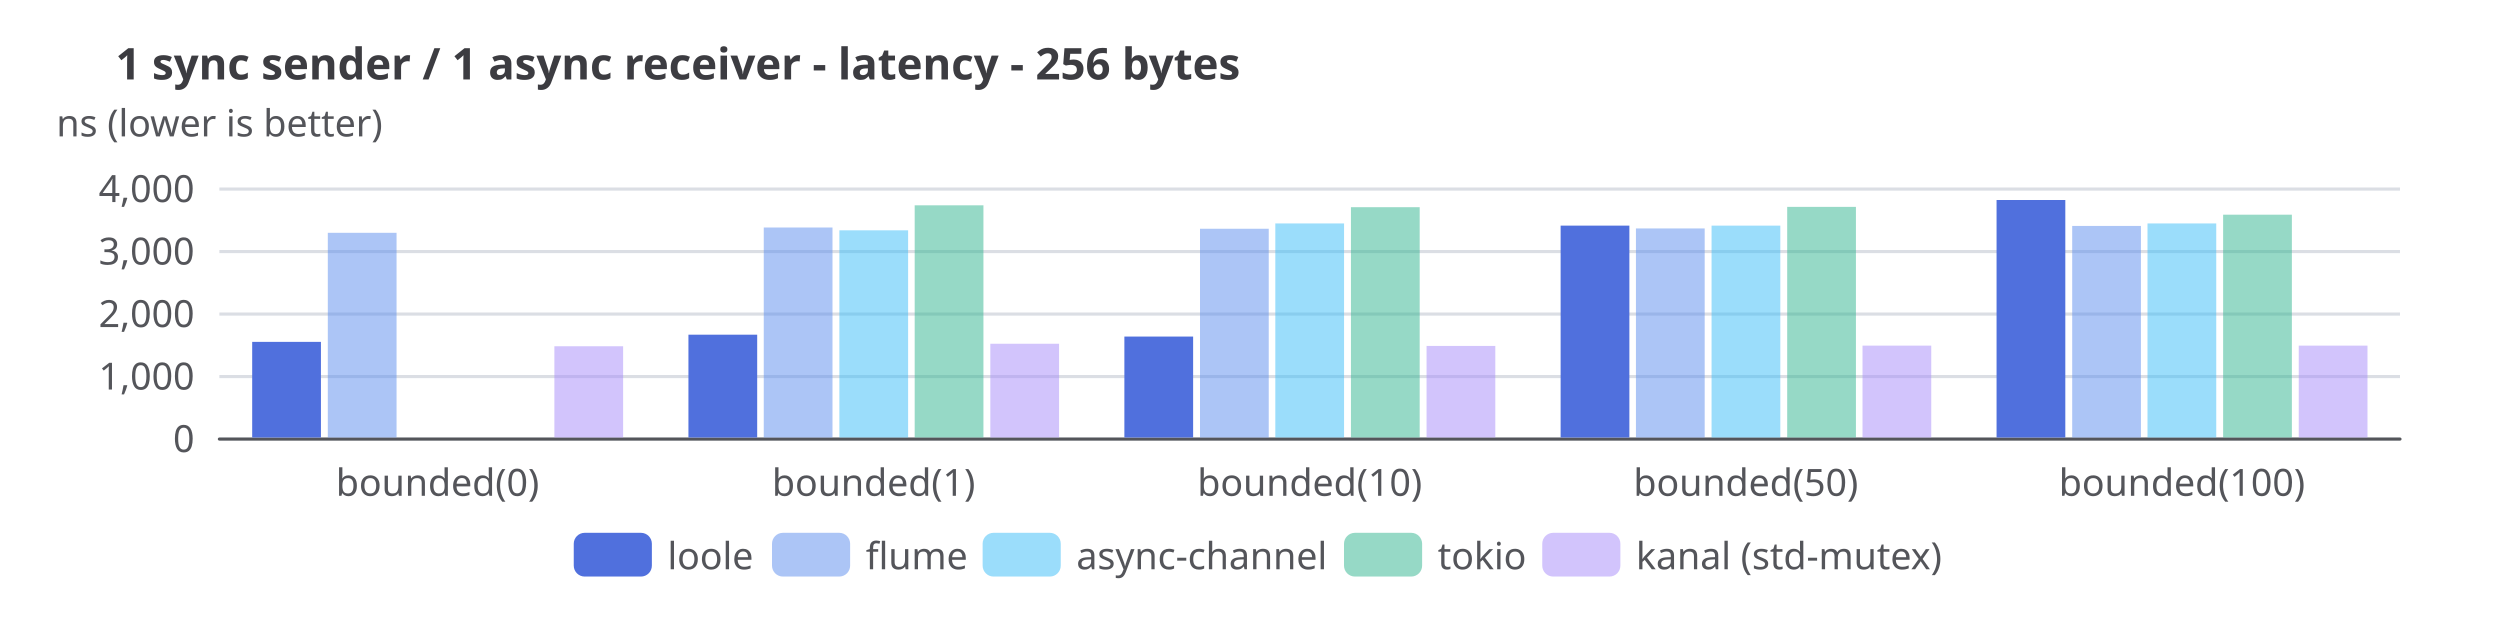
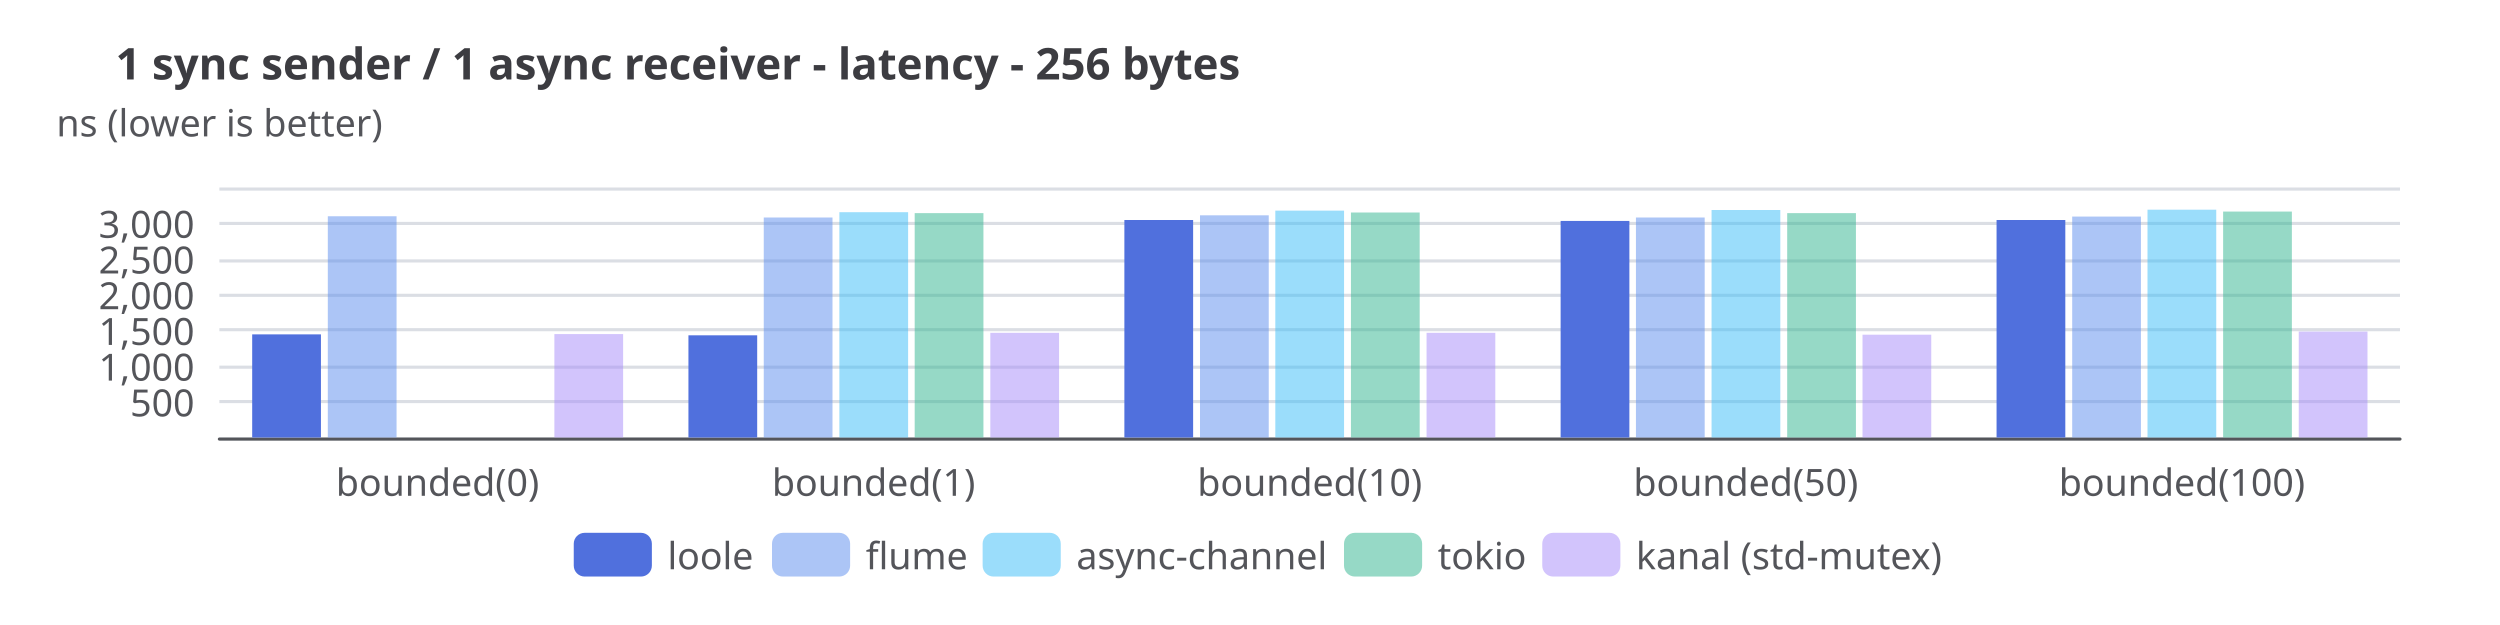
<svg xmlns="http://www.w3.org/2000/svg" width="800" height="200" version="1.1" baseProfile="full" viewBox="0 0 800 200">
  <rect width="800" height="200" x="0" y="0" fill="white" />
  <path d="M70.2 140.5L768 140.5" fill="none" pointer-events="visible" stroke="#dbdee4" class="zr18-cls-128" />
-   <path d="M70.2 120.5L768 120.5" fill="none" pointer-events="visible" stroke="#dbdee4" class="zr18-cls-128" />
-   <path d="M70.2 100.5L768 100.5" fill="none" pointer-events="visible" stroke="#dbdee4" class="zr18-cls-128" />
-   <path d="M70.2 80.5L768 80.5" fill="none" pointer-events="visible" stroke="#dbdee4" class="zr18-cls-128" />
+   <path d="M70.2 128.5L768 128.5" fill="none" pointer-events="visible" stroke="#dbdee4" class="zr18-cls-128" />
+   <path d="M70.2 117.5L768 117.5" fill="none" pointer-events="visible" stroke="#dbdee4" class="zr18-cls-128" />
+   <path d="M70.2 105.5L768 105.5" fill="none" pointer-events="visible" stroke="#dbdee4" class="zr18-cls-128" />
+   <path d="M70.2 94.5L768 94.5" fill="none" pointer-events="visible" stroke="#dbdee4" class="zr18-cls-128" />
+   <path d="M70.2 83.5L768 83.5" fill="none" pointer-events="visible" stroke="#dbdee4" class="zr18-cls-128" />
+   <path d="M70.2 71.5L768 71.5" fill="none" pointer-events="visible" stroke="#dbdee4" class="zr18-cls-128" />
  <path d="M70.2 60.5L768 60.5" fill="none" pointer-events="visible" stroke="#dbdee4" class="zr18-cls-128" />
  <text dominant-baseline="central" text-anchor="middle" style="font-size:12px;font-family:sans-serif;" xml:space="preserve" y="-6" transform="translate(70.24 45)" fill="#54555a">ns (lower is better)</text>
  <path d="M70.2 140.5L768 140.5" fill="none" pointer-events="visible" stroke="#54555a" stroke-linecap="round" class="zr18-cls-128" />
-   <text dominant-baseline="central" text-anchor="end" style="font-size:12px;font-family:sans-serif;" transform="translate(62.24 140)" fill="#54555a">0</text>
-   <text dominant-baseline="central" text-anchor="end" style="font-size:12px;font-family:sans-serif;" transform="translate(62.24 120)" fill="#54555a">1,000</text>
-   <text dominant-baseline="central" text-anchor="end" style="font-size:12px;font-family:sans-serif;" transform="translate(62.24 100)" fill="#54555a">2,000</text>
-   <text dominant-baseline="central" text-anchor="end" style="font-size:12px;font-family:sans-serif;" transform="translate(62.24 80)" fill="#54555a">3,000</text>
-   <text dominant-baseline="central" text-anchor="end" style="font-size:12px;font-family:sans-serif;" transform="translate(62.24 60)" fill="#54555a">4,000</text>
+   <text dominant-baseline="central" text-anchor="end" style="font-size:12px;font-family:sans-serif;" transform="translate(62.24 128.5714)" fill="#54555a">500</text>
+   <text dominant-baseline="central" text-anchor="end" style="font-size:12px;font-family:sans-serif;" transform="translate(62.24 117.1429)" fill="#54555a">1,000</text>
+   <text dominant-baseline="central" text-anchor="end" style="font-size:12px;font-family:sans-serif;" transform="translate(62.24 105.7143)" fill="#54555a">1,500</text>
+   <text dominant-baseline="central" text-anchor="end" style="font-size:12px;font-family:sans-serif;" transform="translate(62.24 94.2857)" fill="#54555a">2,000</text>
+   <text dominant-baseline="central" text-anchor="end" style="font-size:12px;font-family:sans-serif;" transform="translate(62.24 82.8571)" fill="#54555a">2,500</text>
+   <text dominant-baseline="central" text-anchor="end" style="font-size:12px;font-family:sans-serif;" transform="translate(62.24 71.4286)" fill="#54555a">3,000</text>
  <text dominant-baseline="central" text-anchor="middle" style="font-size:12px;font-family:sans-serif;" y="6" transform="translate(140.016 148)" fill="#54555a">bounded(0)</text>
  <text dominant-baseline="central" text-anchor="middle" style="font-size:12px;font-family:sans-serif;" y="6" transform="translate(279.568 148)" fill="#54555a">bounded(1)</text>
  <text dominant-baseline="central" text-anchor="middle" style="font-size:12px;font-family:sans-serif;" y="6" transform="translate(419.12 148)" fill="#54555a">bounded(10)</text>
  <text dominant-baseline="central" text-anchor="middle" style="font-size:12px;font-family:sans-serif;" y="6" transform="translate(558.672 148)" fill="#54555a">bounded(50)</text>
  <text dominant-baseline="central" text-anchor="middle" style="font-size:12px;font-family:sans-serif;" y="6" transform="translate(698.224 148)" fill="#54555a">bounded(100)</text>
-   <path d="M80.7 140l22 0l0 -30.6l-22 0Z" fill="#5070dd" ecmeta_series_index="0" ecmeta_data_index="0" ecmeta_ssr_type="chart" class="zr18-cls-129" />
-   <path d="M220.3 140l22 0l0 -32.9l-22 0Z" fill="#5070dd" ecmeta_series_index="0" ecmeta_data_index="1" ecmeta_ssr_type="chart" class="zr18-cls-129" />
-   <path d="M359.8 140l22 0l0 -32.3l-22 0Z" fill="#5070dd" ecmeta_series_index="0" ecmeta_data_index="2" ecmeta_ssr_type="chart" class="zr18-cls-129" />
-   <path d="M499.4 140l22 0l0 -67.8l-22 0Z" fill="#5070dd" ecmeta_series_index="0" ecmeta_data_index="3" ecmeta_ssr_type="chart" class="zr18-cls-129" />
-   <path d="M638.9 140l22 0l0 -76l-22 0Z" fill="#5070dd" ecmeta_series_index="0" ecmeta_data_index="4" ecmeta_ssr_type="chart" class="zr18-cls-129" />
-   <path d="M104.9 140l22 0l0 -65.5l-22 0Z" fill="rgb(91,141,239)" fill-opacity="0.5" ecmeta_series_index="1" ecmeta_data_index="0" ecmeta_ssr_type="chart" class="zr18-cls-130" />
-   <path d="M244.4 140l22 0l0 -67.2l-22 0Z" fill="rgb(91,141,239)" fill-opacity="0.5" ecmeta_series_index="1" ecmeta_data_index="1" ecmeta_ssr_type="chart" class="zr18-cls-130" />
-   <path d="M384 140l22 0l0 -66.8l-22 0Z" fill="rgb(91,141,239)" fill-opacity="0.5" ecmeta_series_index="1" ecmeta_data_index="2" ecmeta_ssr_type="chart" class="zr18-cls-130" />
-   <path d="M523.5 140l22 0l0 -66.9l-22 0Z" fill="rgb(91,141,239)" fill-opacity="0.5" ecmeta_series_index="1" ecmeta_data_index="3" ecmeta_ssr_type="chart" class="zr18-cls-130" />
-   <path d="M663.1 140l22 0l0 -67.7l-22 0Z" fill="rgb(91,141,239)" fill-opacity="0.5" ecmeta_series_index="1" ecmeta_data_index="4" ecmeta_ssr_type="chart" class="zr18-cls-130" />
-   <path d="M268.6 140l22 0l0 -66.3l-22 0Z" fill="rgb(56,189,248)" fill-opacity="0.5" ecmeta_series_index="2" ecmeta_data_index="1" ecmeta_ssr_type="chart" class="zr18-cls-131" />
-   <path d="M408.1 140l22 0l0 -68.5l-22 0Z" fill="rgb(56,189,248)" fill-opacity="0.5" ecmeta_series_index="2" ecmeta_data_index="2" ecmeta_ssr_type="chart" class="zr18-cls-131" />
-   <path d="M547.7 140l22 0l0 -67.8l-22 0Z" fill="rgb(56,189,248)" fill-opacity="0.5" ecmeta_series_index="2" ecmeta_data_index="3" ecmeta_ssr_type="chart" class="zr18-cls-131" />
-   <path d="M687.2 140l22 0l0 -68.5l-22 0Z" fill="rgb(56,189,248)" fill-opacity="0.5" ecmeta_series_index="2" ecmeta_data_index="4" ecmeta_ssr_type="chart" class="zr18-cls-131" />
-   <path d="M292.7 140l22 0l0 -74.3l-22 0Z" fill="rgb(47,181,142)" fill-opacity="0.5" ecmeta_series_index="3" ecmeta_data_index="1" ecmeta_ssr_type="chart" class="zr18-cls-132" />
-   <path d="M432.3 140l22 0l0 -73.7l-22 0Z" fill="rgb(47,181,142)" fill-opacity="0.5" ecmeta_series_index="3" ecmeta_data_index="2" ecmeta_ssr_type="chart" class="zr18-cls-132" />
-   <path d="M571.9 140l22 0l0 -73.8l-22 0Z" fill="rgb(47,181,142)" fill-opacity="0.5" ecmeta_series_index="3" ecmeta_data_index="3" ecmeta_ssr_type="chart" class="zr18-cls-132" />
-   <path d="M711.4 140l22 0l0 -71.3l-22 0Z" fill="rgb(47,181,142)" fill-opacity="0.5" ecmeta_series_index="3" ecmeta_data_index="4" ecmeta_ssr_type="chart" class="zr18-cls-132" />
-   <path d="M177.4 140l22 0l0 -29.2l-22 0Z" fill="rgb(167,139,250)" fill-opacity="0.5" ecmeta_series_index="4" ecmeta_data_index="0" ecmeta_ssr_type="chart" class="zr18-cls-133" />
-   <path d="M316.9 140l22 0l0 -30l-22 0Z" fill="rgb(167,139,250)" fill-opacity="0.5" ecmeta_series_index="4" ecmeta_data_index="1" ecmeta_ssr_type="chart" class="zr18-cls-133" />
-   <path d="M456.5 140l22 0l0 -29.3l-22 0Z" fill="rgb(167,139,250)" fill-opacity="0.5" ecmeta_series_index="4" ecmeta_data_index="2" ecmeta_ssr_type="chart" class="zr18-cls-133" />
-   <path d="M596 140l22 0l0 -29.4l-22 0Z" fill="rgb(167,139,250)" fill-opacity="0.5" ecmeta_series_index="4" ecmeta_data_index="3" ecmeta_ssr_type="chart" class="zr18-cls-133" />
-   <path d="M735.6 140l22 0l0 -29.4l-22 0Z" fill="rgb(167,139,250)" fill-opacity="0.5" ecmeta_series_index="4" ecmeta_data_index="4" ecmeta_ssr_type="chart" class="zr18-cls-133" />
+   <path d="M80.7 140l22 0l0 -33l-22 0Z" fill="#5070dd" ecmeta_series_index="0" ecmeta_data_index="0" ecmeta_ssr_type="chart" class="zr18-cls-129" />
+   <path d="M220.3 140l22 0l0 -32.7l-22 0Z" fill="#5070dd" ecmeta_series_index="0" ecmeta_data_index="1" ecmeta_ssr_type="chart" class="zr18-cls-129" />
+   <path d="M359.8 140l22 0l0 -69.6l-22 0Z" fill="#5070dd" ecmeta_series_index="0" ecmeta_data_index="2" ecmeta_ssr_type="chart" class="zr18-cls-129" />
+   <path d="M499.4 140l22 0l0 -69.3l-22 0Z" fill="#5070dd" ecmeta_series_index="0" ecmeta_data_index="3" ecmeta_ssr_type="chart" class="zr18-cls-129" />
+   <path d="M638.9 140l22 0l0 -69.6l-22 0Z" fill="#5070dd" ecmeta_series_index="0" ecmeta_data_index="4" ecmeta_ssr_type="chart" class="zr18-cls-129" />
+   <path d="M104.9 140l22 0l0 -70.8l-22 0Z" fill="rgb(91,141,239)" fill-opacity="0.5" ecmeta_series_index="1" ecmeta_data_index="0" ecmeta_ssr_type="chart" class="zr18-cls-130" />
+   <path d="M244.4 140l22 0l0 -70.4l-22 0Z" fill="rgb(91,141,239)" fill-opacity="0.5" ecmeta_series_index="1" ecmeta_data_index="1" ecmeta_ssr_type="chart" class="zr18-cls-130" />
+   <path d="M384 140l22 0l0 -71.1l-22 0Z" fill="rgb(91,141,239)" fill-opacity="0.5" ecmeta_series_index="1" ecmeta_data_index="2" ecmeta_ssr_type="chart" class="zr18-cls-130" />
+   <path d="M523.5 140l22 0l0 -70.4l-22 0Z" fill="rgb(91,141,239)" fill-opacity="0.5" ecmeta_series_index="1" ecmeta_data_index="3" ecmeta_ssr_type="chart" class="zr18-cls-130" />
+   <path d="M663.1 140l22 0l0 -70.7l-22 0Z" fill="rgb(91,141,239)" fill-opacity="0.5" ecmeta_series_index="1" ecmeta_data_index="4" ecmeta_ssr_type="chart" class="zr18-cls-130" />
+   <path d="M268.6 140l22 0l0 -72.1l-22 0Z" fill="rgb(56,189,248)" fill-opacity="0.5" ecmeta_series_index="2" ecmeta_data_index="1" ecmeta_ssr_type="chart" class="zr18-cls-131" />
+   <path d="M408.1 140l22 0l0 -72.6l-22 0Z" fill="rgb(56,189,248)" fill-opacity="0.5" ecmeta_series_index="2" ecmeta_data_index="2" ecmeta_ssr_type="chart" class="zr18-cls-131" />
+   <path d="M547.7 140l22 0l0 -72.8l-22 0Z" fill="rgb(56,189,248)" fill-opacity="0.5" ecmeta_series_index="2" ecmeta_data_index="3" ecmeta_ssr_type="chart" class="zr18-cls-131" />
+   <path d="M687.2 140l22 0l0 -72.9l-22 0Z" fill="rgb(56,189,248)" fill-opacity="0.5" ecmeta_series_index="2" ecmeta_data_index="4" ecmeta_ssr_type="chart" class="zr18-cls-131" />
+   <path d="M292.7 140l22 0l0 -71.8l-22 0Z" fill="rgb(47,181,142)" fill-opacity="0.5" ecmeta_series_index="3" ecmeta_data_index="1" ecmeta_ssr_type="chart" class="zr18-cls-132" />
+   <path d="M432.3 140l22 0l0 -72l-22 0Z" fill="rgb(47,181,142)" fill-opacity="0.5" ecmeta_series_index="3" ecmeta_data_index="2" ecmeta_ssr_type="chart" class="zr18-cls-132" />
+   <path d="M571.9 140l22 0l0 -71.8l-22 0Z" fill="rgb(47,181,142)" fill-opacity="0.5" ecmeta_series_index="3" ecmeta_data_index="3" ecmeta_ssr_type="chart" class="zr18-cls-132" />
+   <path d="M711.4 140l22 0l0 -72.3l-22 0Z" fill="rgb(47,181,142)" fill-opacity="0.5" ecmeta_series_index="3" ecmeta_data_index="4" ecmeta_ssr_type="chart" class="zr18-cls-132" />
+   <path d="M177.4 140l22 0l0 -33.1l-22 0Z" fill="rgb(167,139,250)" fill-opacity="0.5" ecmeta_series_index="4" ecmeta_data_index="0" ecmeta_ssr_type="chart" class="zr18-cls-133" />
+   <path d="M316.9 140l22 0l0 -33.5l-22 0Z" fill="rgb(167,139,250)" fill-opacity="0.5" ecmeta_series_index="4" ecmeta_data_index="1" ecmeta_ssr_type="chart" class="zr18-cls-133" />
+   <path d="M456.5 140l22 0l0 -33.5l-22 0Z" fill="rgb(167,139,250)" fill-opacity="0.5" ecmeta_series_index="4" ecmeta_data_index="2" ecmeta_ssr_type="chart" class="zr18-cls-133" />
+   <path d="M596 140l22 0l0 -32.9l-22 0Z" fill="rgb(167,139,250)" fill-opacity="0.5" ecmeta_series_index="4" ecmeta_data_index="3" ecmeta_ssr_type="chart" class="zr18-cls-133" />
+   <path d="M735.6 140l22 0l0 -33.9l-22 0Z" fill="rgb(167,139,250)" fill-opacity="0.5" ecmeta_series_index="4" ecmeta_data_index="4" ecmeta_ssr_type="chart" class="zr18-cls-133" />
  <path d="M-5 -5.5l442.8 0l0 25l-442.8 0Z" transform="translate(183.6 170.5)" fill="rgb(0,0,0)" fill-opacity="0" stroke="#b7b9be" stroke-width="0" class="zr18-cls-128" />
  <path d="M3.5 0L21.5 0A3.5 3.5 0 0 1 25 3.5L25 10.5A3.5 3.5 0 0 1 21.5 14L3.5 14A3.5 3.5 0 0 1 0 10.5L0 3.5A3.5 3.5 0 0 1 3.5 0Z" transform="translate(183.6 170.5)" fill="#5070dd" ecmeta_series_index="0" ecmeta_data_index="0" ecmeta_ssr_type="legend" ecmeta_silent="true" class="zr18-cls-128" />
  <text dominant-baseline="central" text-anchor="start" style="font-size:12px;font-family:sans-serif;" x="30" y="7" transform="translate(183.6 170.5)" fill="#54555a">loole</text>
  <path d="M0 0l55.4 0l0 14l-55.4 0Z" transform="translate(183.6 170.5)" fill="none" pointer-events="visible" ecmeta_series_index="0" ecmeta_data_index="0" ecmeta_ssr_type="legend" class="zr18-cls-134" />
  <path d="M3.5 0L21.5 0A3.5 3.5 0 0 1 25 3.5L25 10.5A3.5 3.5 0 0 1 21.5 14L3.5 14A3.5 3.5 0 0 1 0 10.5L0 3.5A3.5 3.5 0 0 1 3.5 0Z" transform="translate(247.04 170.5)" fill="rgb(91,141,239)" fill-opacity="0.5" ecmeta_series_index="1" ecmeta_data_index="1" ecmeta_ssr_type="legend" ecmeta_silent="true" class="zr18-cls-128" />
  <text dominant-baseline="central" text-anchor="start" style="font-size:12px;font-family:sans-serif;" x="30" y="7" transform="translate(247.04 170.5)" fill="#54555a">flume</text>
  <path d="M0 0l59.4 0l0 14l-59.4 0Z" transform="translate(247.04 170.5)" fill="none" pointer-events="visible" ecmeta_series_index="1" ecmeta_data_index="1" ecmeta_ssr_type="legend" class="zr18-cls-134" />
  <path d="M3.5 0L21.5 0A3.5 3.5 0 0 1 25 3.5L25 10.5A3.5 3.5 0 0 1 21.5 14L3.5 14A3.5 3.5 0 0 1 0 10.5L0 3.5A3.5 3.5 0 0 1 3.5 0Z" transform="translate(314.44 170.5)" fill="rgb(56,189,248)" fill-opacity="0.5" ecmeta_series_index="2" ecmeta_data_index="2" ecmeta_ssr_type="legend" ecmeta_silent="true" class="zr18-cls-128" />
  <text dominant-baseline="central" text-anchor="start" style="font-size:12px;font-family:sans-serif;" x="30" y="7" transform="translate(314.44 170.5)" fill="#54555a">async-channel</text>
  <path d="M0 0l107.6 0l0 14l-107.6 0Z" transform="translate(314.44 170.5)" fill="none" pointer-events="visible" ecmeta_series_index="2" ecmeta_data_index="2" ecmeta_ssr_type="legend" class="zr18-cls-134" />
  <path d="M3.5 0L21.5 0A3.5 3.5 0 0 1 25 3.5L25 10.5A3.5 3.5 0 0 1 21.5 14L3.5 14A3.5 3.5 0 0 1 0 10.5L0 3.5A3.5 3.5 0 0 1 3.5 0Z" transform="translate(430.08 170.5)" fill="rgb(47,181,142)" fill-opacity="0.5" ecmeta_series_index="3" ecmeta_data_index="3" ecmeta_ssr_type="legend" ecmeta_silent="true" class="zr18-cls-128" />
  <text dominant-baseline="central" text-anchor="start" style="font-size:12px;font-family:sans-serif;" x="30" y="7" transform="translate(430.08 170.5)" fill="#54555a">tokio</text>
  <path d="M0 0l55.4 0l0 14l-55.4 0Z" transform="translate(430.08 170.5)" fill="none" pointer-events="visible" ecmeta_series_index="3" ecmeta_data_index="3" ecmeta_ssr_type="legend" class="zr18-cls-134" />
  <path d="M3.5 0L21.5 0A3.5 3.5 0 0 1 25 3.5L25 10.5A3.5 3.5 0 0 1 21.5 14L3.5 14A3.5 3.5 0 0 1 0 10.5L0 3.5A3.5 3.5 0 0 1 3.5 0Z" transform="translate(493.52 170.5)" fill="rgb(167,139,250)" fill-opacity="0.5" ecmeta_series_index="4" ecmeta_data_index="4" ecmeta_ssr_type="legend" ecmeta_silent="true" class="zr18-cls-128" />
  <text dominant-baseline="central" text-anchor="start" style="font-size:12px;font-family:sans-serif;" xml:space="preserve" x="30" y="7" transform="translate(493.52 170.5)" fill="#54555a">kanal (std-mutex)</text>
  <path d="M0 0l122.9 0l0 14l-122.9 0Z" transform="translate(493.52 170.5)" fill="none" pointer-events="visible" ecmeta_series_index="4" ecmeta_data_index="4" ecmeta_ssr_type="legend" class="zr18-cls-134" />
  <path d="M-5 -5l341.9 0l0 24l-341.9 0Z" transform="translate(37 13)" fill="rgb(0,0,0)" fill-opacity="0" stroke="#3c3c41" stroke-width="0" class="zr18-cls-128" />
  <text dominant-baseline="central" text-anchor="start" style="font-size:14px;font-family:sans-serif;font-weight:bold;" xml:space="preserve" y="7" transform="translate(37 13)" fill="#3c3c41">1 sync sender / 1 async receiver - latency - 256 bytes</text>
  <style>
.zr18-cls-128:hover {
pointer-events:none;
}
.zr18-cls-129:hover {
cursor:pointer;
fill:rgba(88,123,243,1);
}
.zr18-cls-130:hover {
cursor:pointer;
fill:rgba(100,155,255,0.5);
}
.zr18-cls-131:hover {
cursor:pointer;
fill:rgba(61,207,255,0.5);
}
.zr18-cls-132:hover {
cursor:pointer;
fill:rgba(51,199,156,0.5);
}
.zr18-cls-133:hover {
cursor:pointer;
fill:rgba(183,152,255,0.5);
}
.zr18-cls-134:hover {
cursor:pointer;
fill:rgba(0,0,0,0);
}



</style>
</svg>
